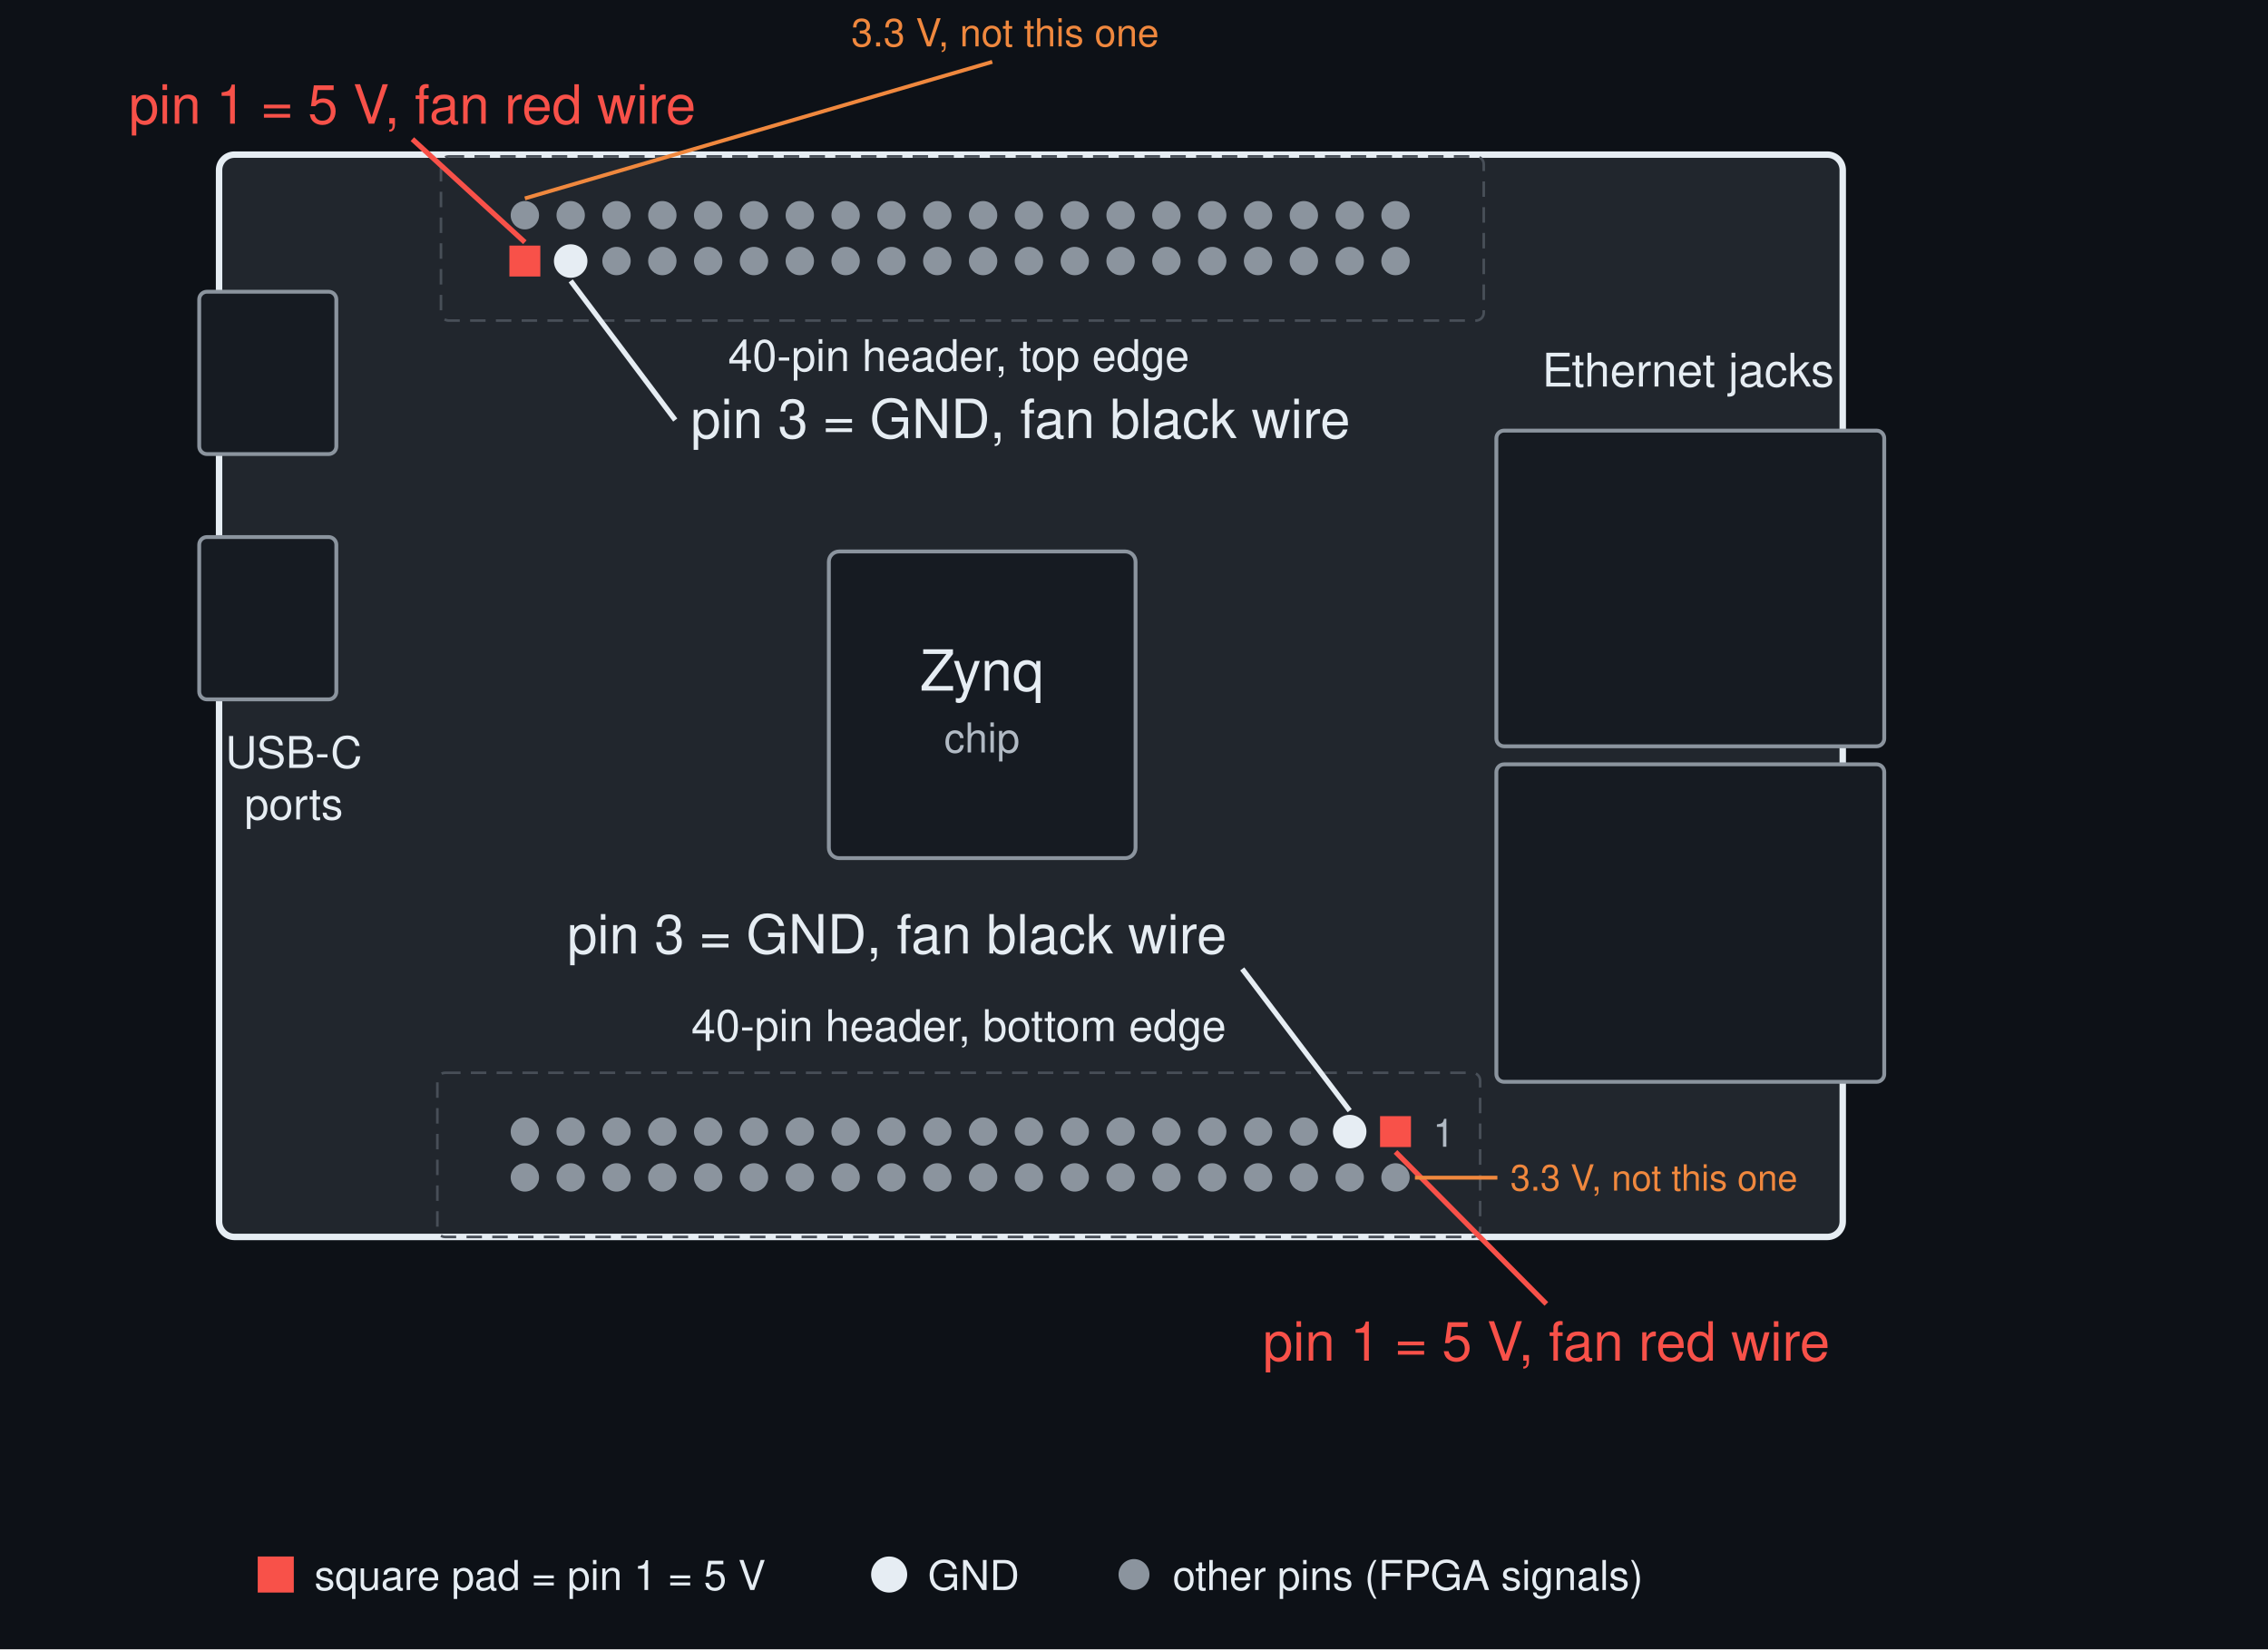
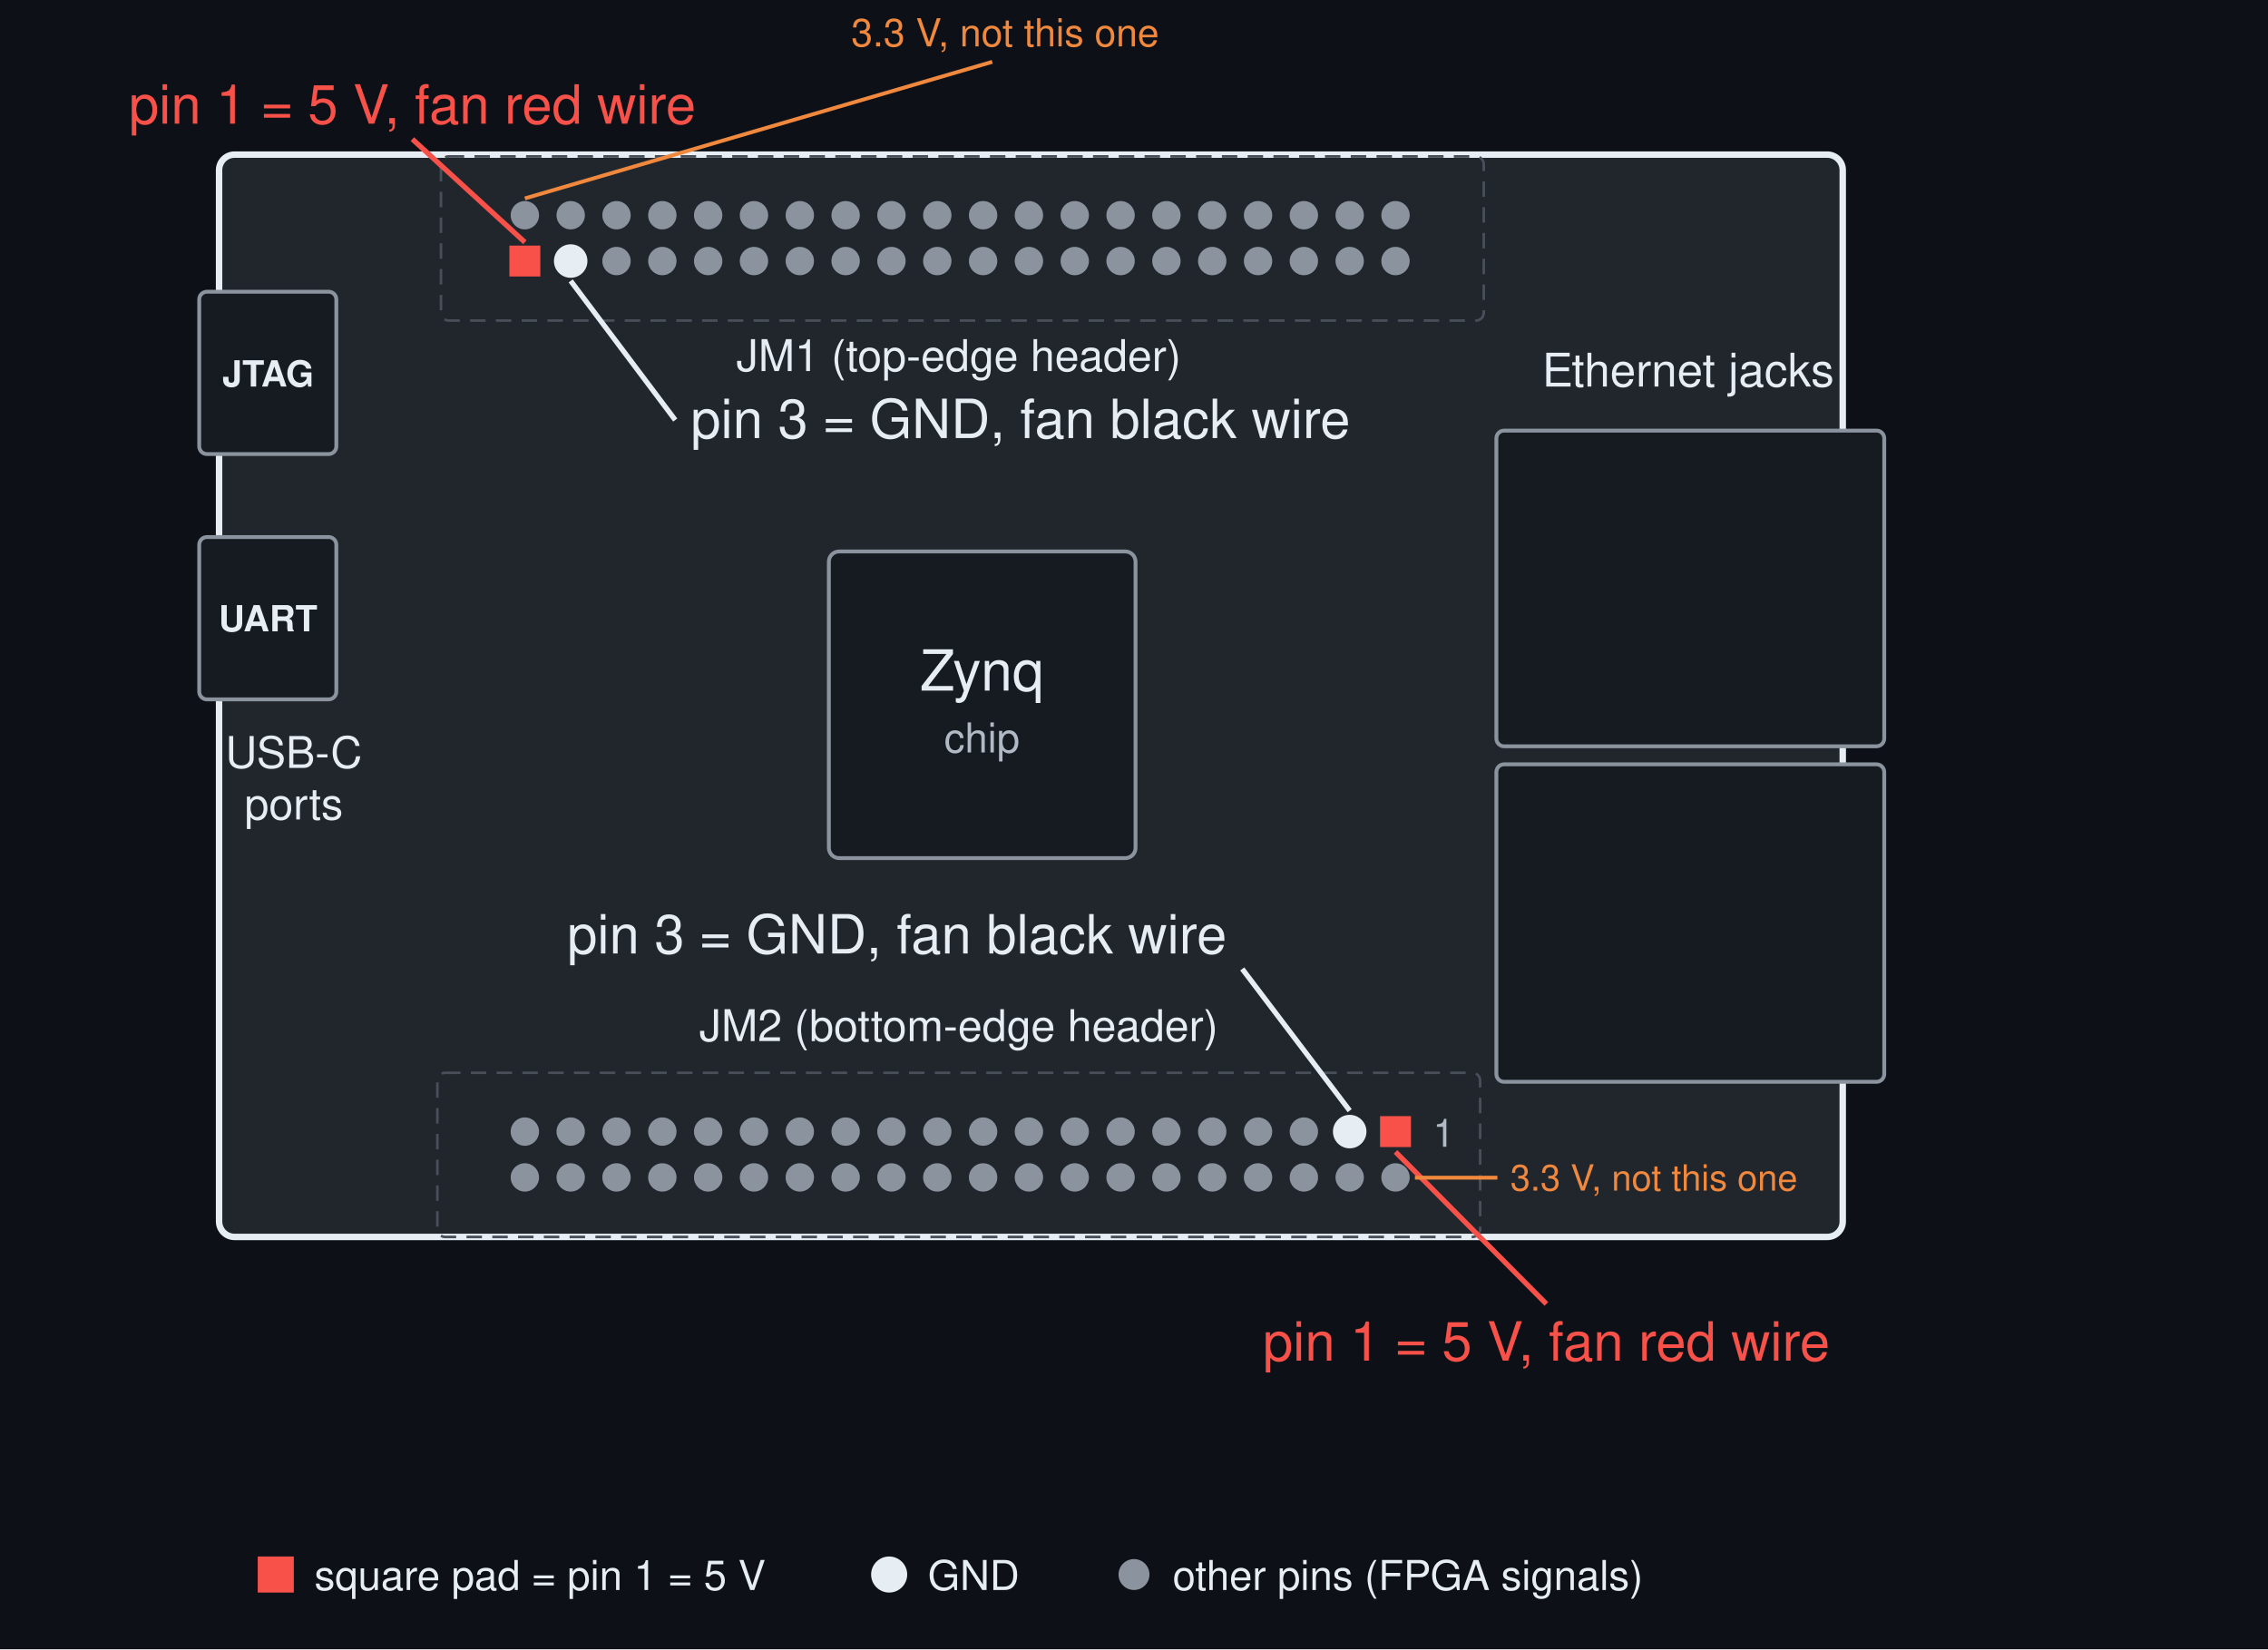
<svg xmlns="http://www.w3.org/2000/svg" xmlns:xlink="http://www.w3.org/1999/xlink" viewBox="0 0 880 640" role="img" aria-labelledby="t1 d1" font-family="Helvetica, Arial, sans-serif">
  <defs>
    <g id="r" fill="#8b949e">
      <circle cx="203.65" cy="0" r="5.5" />
      <circle cx="221.43" cy="0" r="5.5" />
      <circle cx="239.21" cy="0" r="5.5" />
      <circle cx="256.99" cy="0" r="5.5" />
      <circle cx="274.77" cy="0" r="5.5" />
      <circle cx="292.55" cy="0" r="5.5" />
      <circle cx="310.33" cy="0" r="5.5" />
      <circle cx="328.11" cy="0" r="5.5" />
      <circle cx="345.89" cy="0" r="5.5" />
      <circle cx="363.67" cy="0" r="5.5" />
      <circle cx="381.45" cy="0" r="5.5" />
      <circle cx="399.23" cy="0" r="5.5" />
      <circle cx="417.01" cy="0" r="5.5" />
      <circle cx="434.79" cy="0" r="5.5" />
      <circle cx="452.57" cy="0" r="5.5" />
      <circle cx="470.35" cy="0" r="5.5" />
      <circle cx="488.13" cy="0" r="5.5" />
      <circle cx="505.91" cy="0" r="5.5" />
      <circle cx="523.69" cy="0" r="5.5" />
      <circle cx="541.47" cy="0" r="5.5" />
    </g>
  </defs>
  <rect x="0" y="0" width="880" height="640" fill="#0d1117" />
  <rect x="85" y="60" width="630" height="420" rx="6" fill="#21262d" stroke="#e6edf3" stroke-width="2.5" />
  <rect x="580.6" y="167.1" width="150.5" height="122.5" rx="3" fill="#161b22" stroke="#8b949e" stroke-width="1.5" />
  <rect x="580.6" y="296.6" width="150.5" height="123.2" rx="3" fill="#161b22" stroke="#8b949e" stroke-width="1.5" />
  <text x="655" y="150" font-size="18" fill="#e6edf3" text-anchor="middle">Ethernet jacks</text>
  <rect x="77.3" y="113.2" width="53.2" height="63" rx="3" fill="#161b22" stroke="#8b949e" stroke-width="1.5" />
  <rect x="77.3" y="208.4" width="53.2" height="63" rx="3" fill="#161b22" stroke="#8b949e" stroke-width="1.5" />
+   <text x="104" y="150" font-size="14" fill="#e6edf3" text-anchor="middle" font-weight="bold">JTAG</text>
+   <text x="104" y="245" font-size="14" fill="#e6edf3" text-anchor="middle" font-weight="bold">UART</text>
  <text x="114" y="298" font-size="17" fill="#e6edf3" text-anchor="middle">USB-C</text>
  <text x="114" y="318" font-size="17" fill="#e6edf3" text-anchor="middle">ports</text>
  <rect x="321.6" y="214" width="119" height="119" rx="4" fill="#161b22" stroke="#8b949e" stroke-width="1.5" />
  <text x="381" y="268" font-size="22" fill="#e6edf3" text-anchor="middle">Zynq</text>
  <text x="381" y="292" font-size="16" fill="#b1bac4" text-anchor="middle">chip</text>
  <rect x="169.7" y="416.3" width="404.6" height="63.7" rx="3" fill="none" stroke="#484f58" stroke-dasharray="6 4" />
  <rect x="171.1" y="60.7" width="404.6" height="63.7" rx="3" fill="none" stroke="#484f58" stroke-dasharray="6 4" />
-   <text x="372" y="404" font-size="17" fill="#e6edf3" text-anchor="middle">40-pin header, bottom edge</text>
-   <text x="372" y="144" font-size="17" fill="#e6edf3" text-anchor="middle">40-pin header, top edge</text>
+   <text x="372" y="404" font-size="17" fill="#e6edf3" text-anchor="middle">JM2 (bottom-edge header)</text>
+   <text x="372" y="144" font-size="17" fill="#e6edf3" text-anchor="middle">JM1 (top-edge header)</text>
  <use xlink:href="#r" y="456.9" />
  <use xlink:href="#r" y="439.12" />
  <use xlink:href="#r" y="83.52" />
  <use xlink:href="#r" y="101.3" />
  <rect x="535.47" y="433.12" width="12" height="12" fill="#f85149" />
  <circle cx="523.69" cy="439.12" r="6.5" fill="#e6edf3" />
  <text x="556" y="445" font-size="15" fill="#b1bac4">1</text>
  <rect x="197.65" y="95.3" width="12" height="12" fill="#f85149" />
  <circle cx="221.43" cy="101.3" r="6.5" fill="#e6edf3" />
  <line x1="203.65" y1="77" x2="385" y2="24" stroke="#f0883e" stroke-width="1.5" />
  <text x="390" y="18" font-size="15" fill="#f0883e" text-anchor="middle">3.3 V, not this one</text>
  <line x1="203.65" y1="94" x2="160" y2="54" stroke="#f85149" stroke-width="2" />
  <text x="160" y="48" font-size="21" fill="#f85149" text-anchor="middle">pin 1 = 5 V, fan red wire</text>
  <line x1="221.43" y1="109" x2="262" y2="163" stroke="#e6edf3" stroke-width="2" />
  <text x="268" y="170" font-size="21" fill="#e6edf3" text-anchor="start">pin 3 = GND, fan black wire</text>
  <line x1="523.69" y1="431" x2="482" y2="376" stroke="#e6edf3" stroke-width="2" />
  <text x="476" y="370" font-size="21" fill="#e6edf3" text-anchor="end">pin 3 = GND, fan black wire</text>
  <line x1="541.47" y1="447" x2="600" y2="506" stroke="#f85149" stroke-width="2" />
  <text x="600" y="528" font-size="21" fill="#f85149" text-anchor="middle">pin 1 = 5 V, fan red wire</text>
  <line x1="549" y1="457" x2="581" y2="457" stroke="#f0883e" stroke-width="1.5" />
  <text x="586" y="462" font-size="14" fill="#f0883e" text-anchor="start">3.3 V, not this one</text>
  <rect x="100" y="604" width="14" height="14" fill="#f85149" />
  <text x="122" y="617" font-size="16" fill="#e6edf3">square pad = pin 1 = 5 V</text>
  <circle cx="345" cy="611" r="7" fill="#e6edf3" />
  <text x="360" y="617" font-size="16" fill="#e6edf3">GND</text>
  <circle cx="440" cy="611" r="6" fill="#8b949e" />
  <text x="455" y="617" font-size="16" fill="#e6edf3">other pins (FPGA signals)</text>
</svg>
